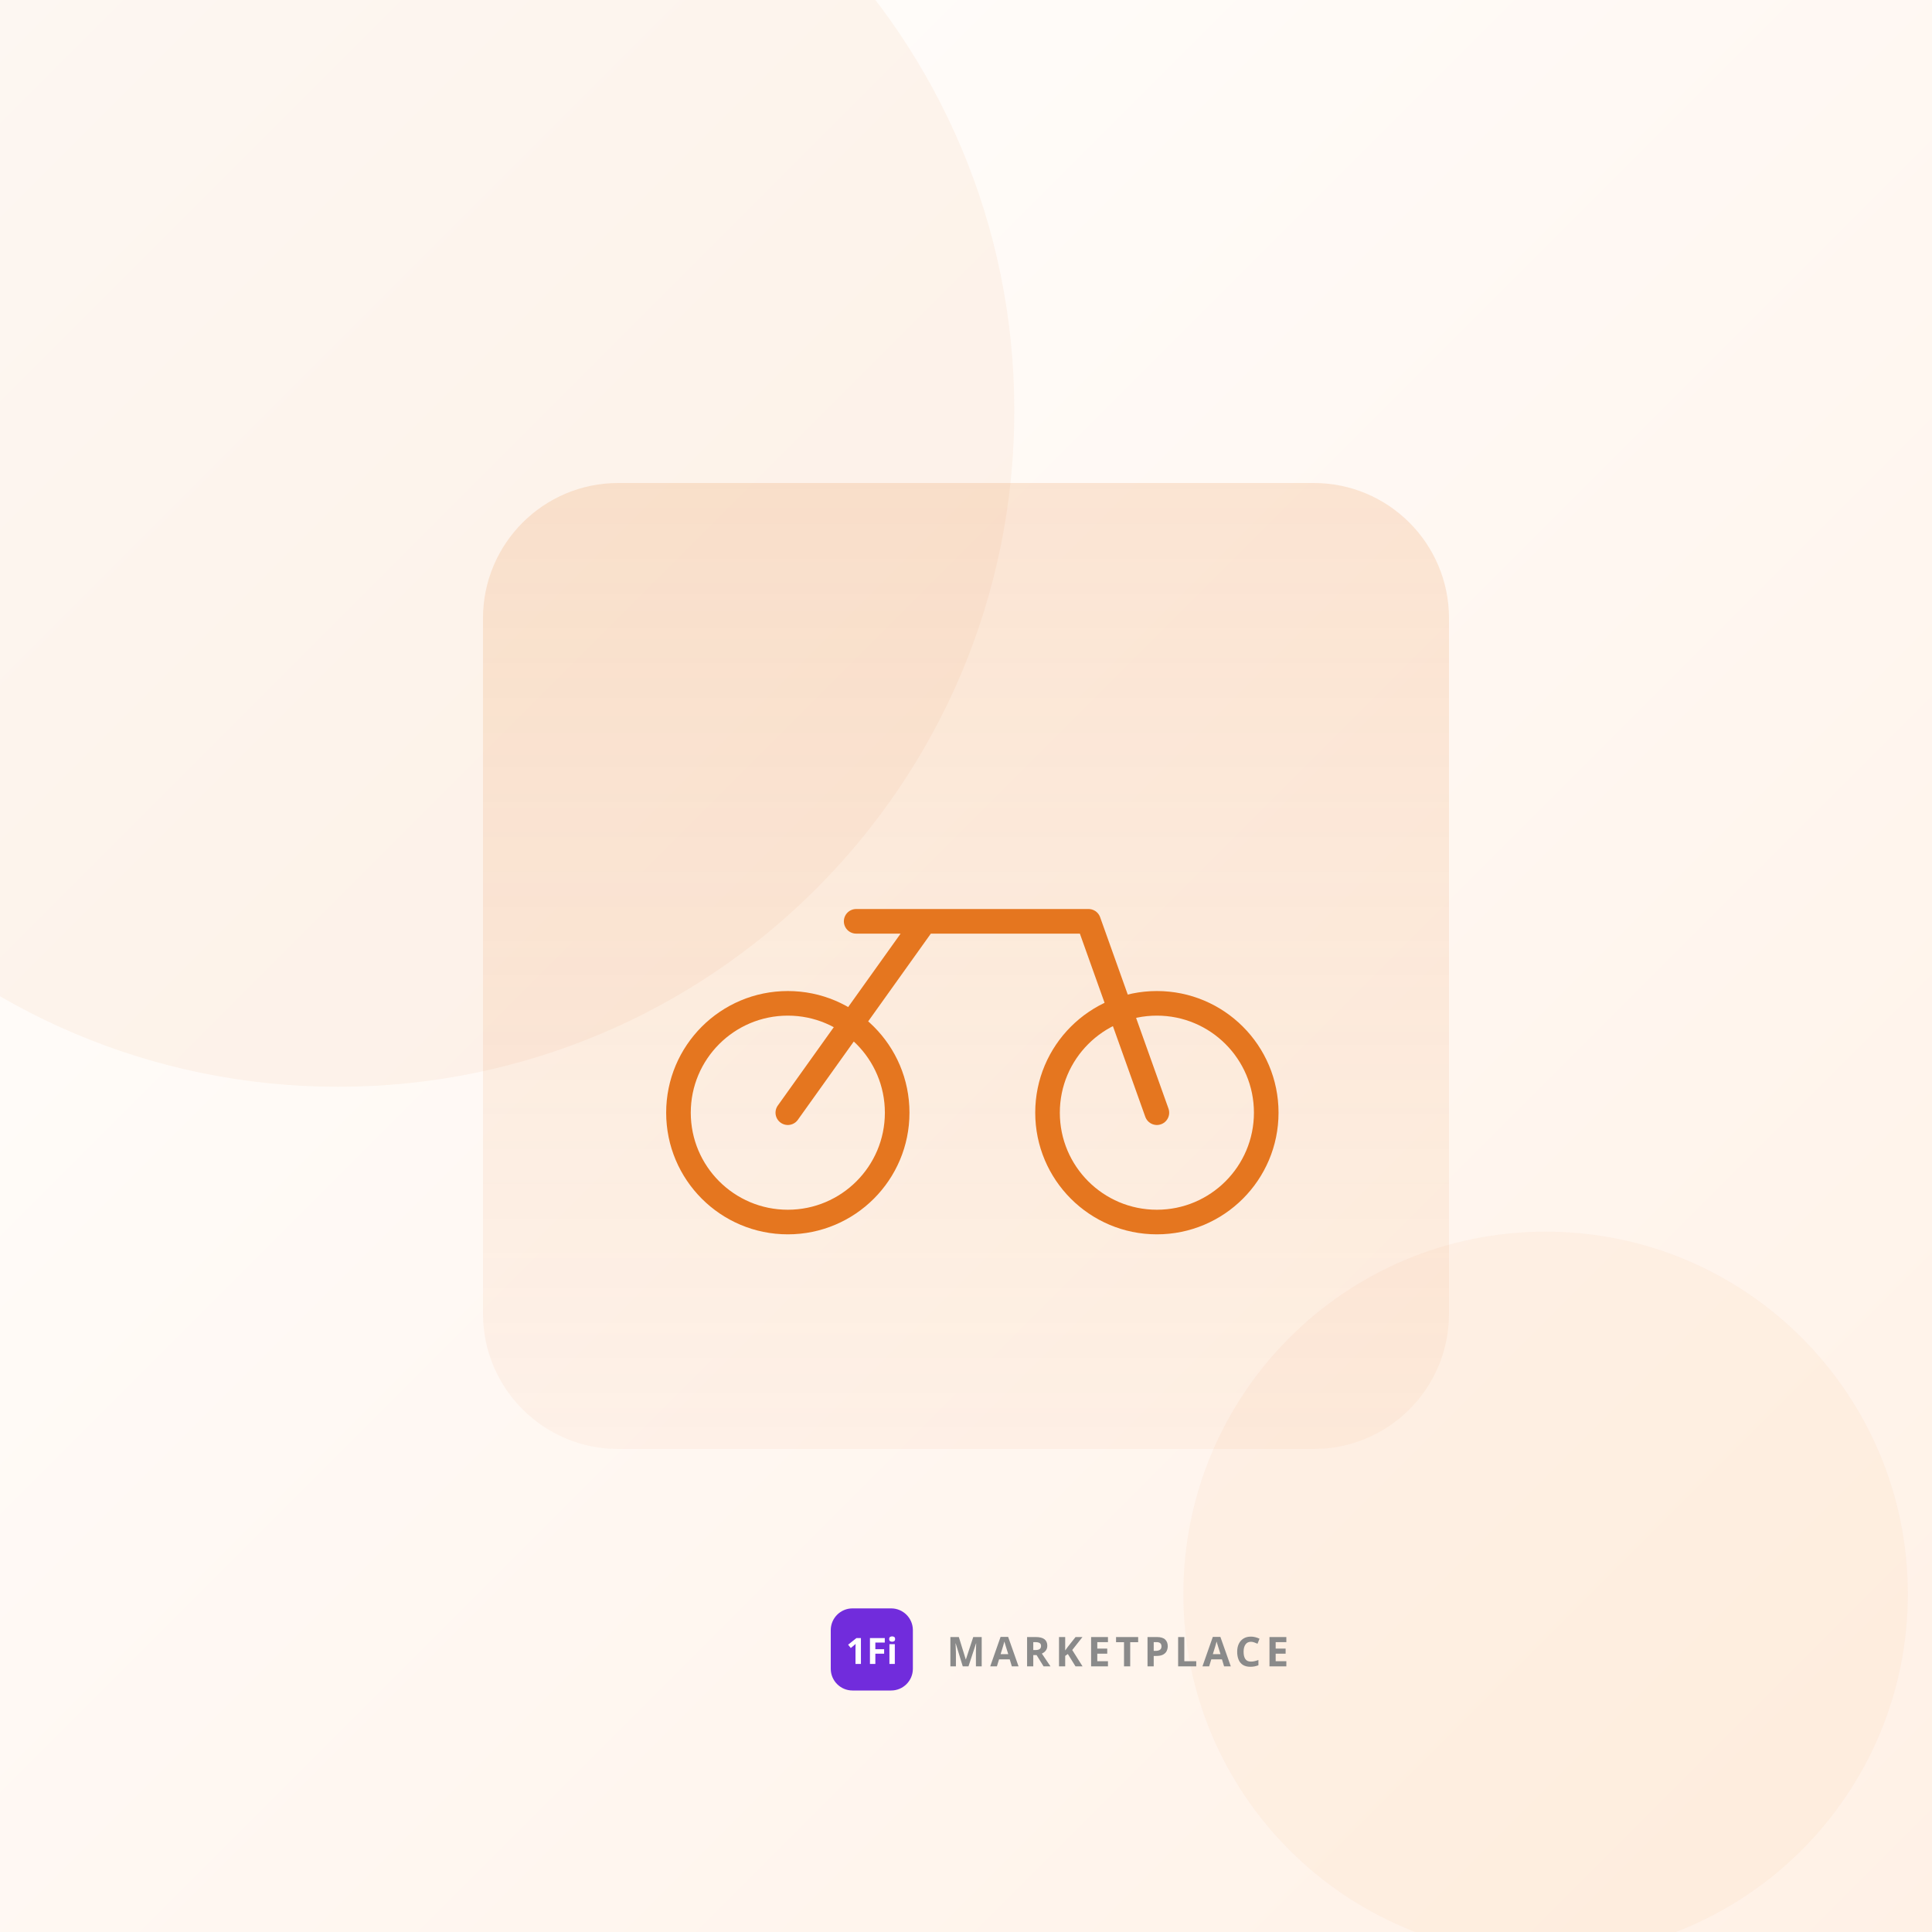
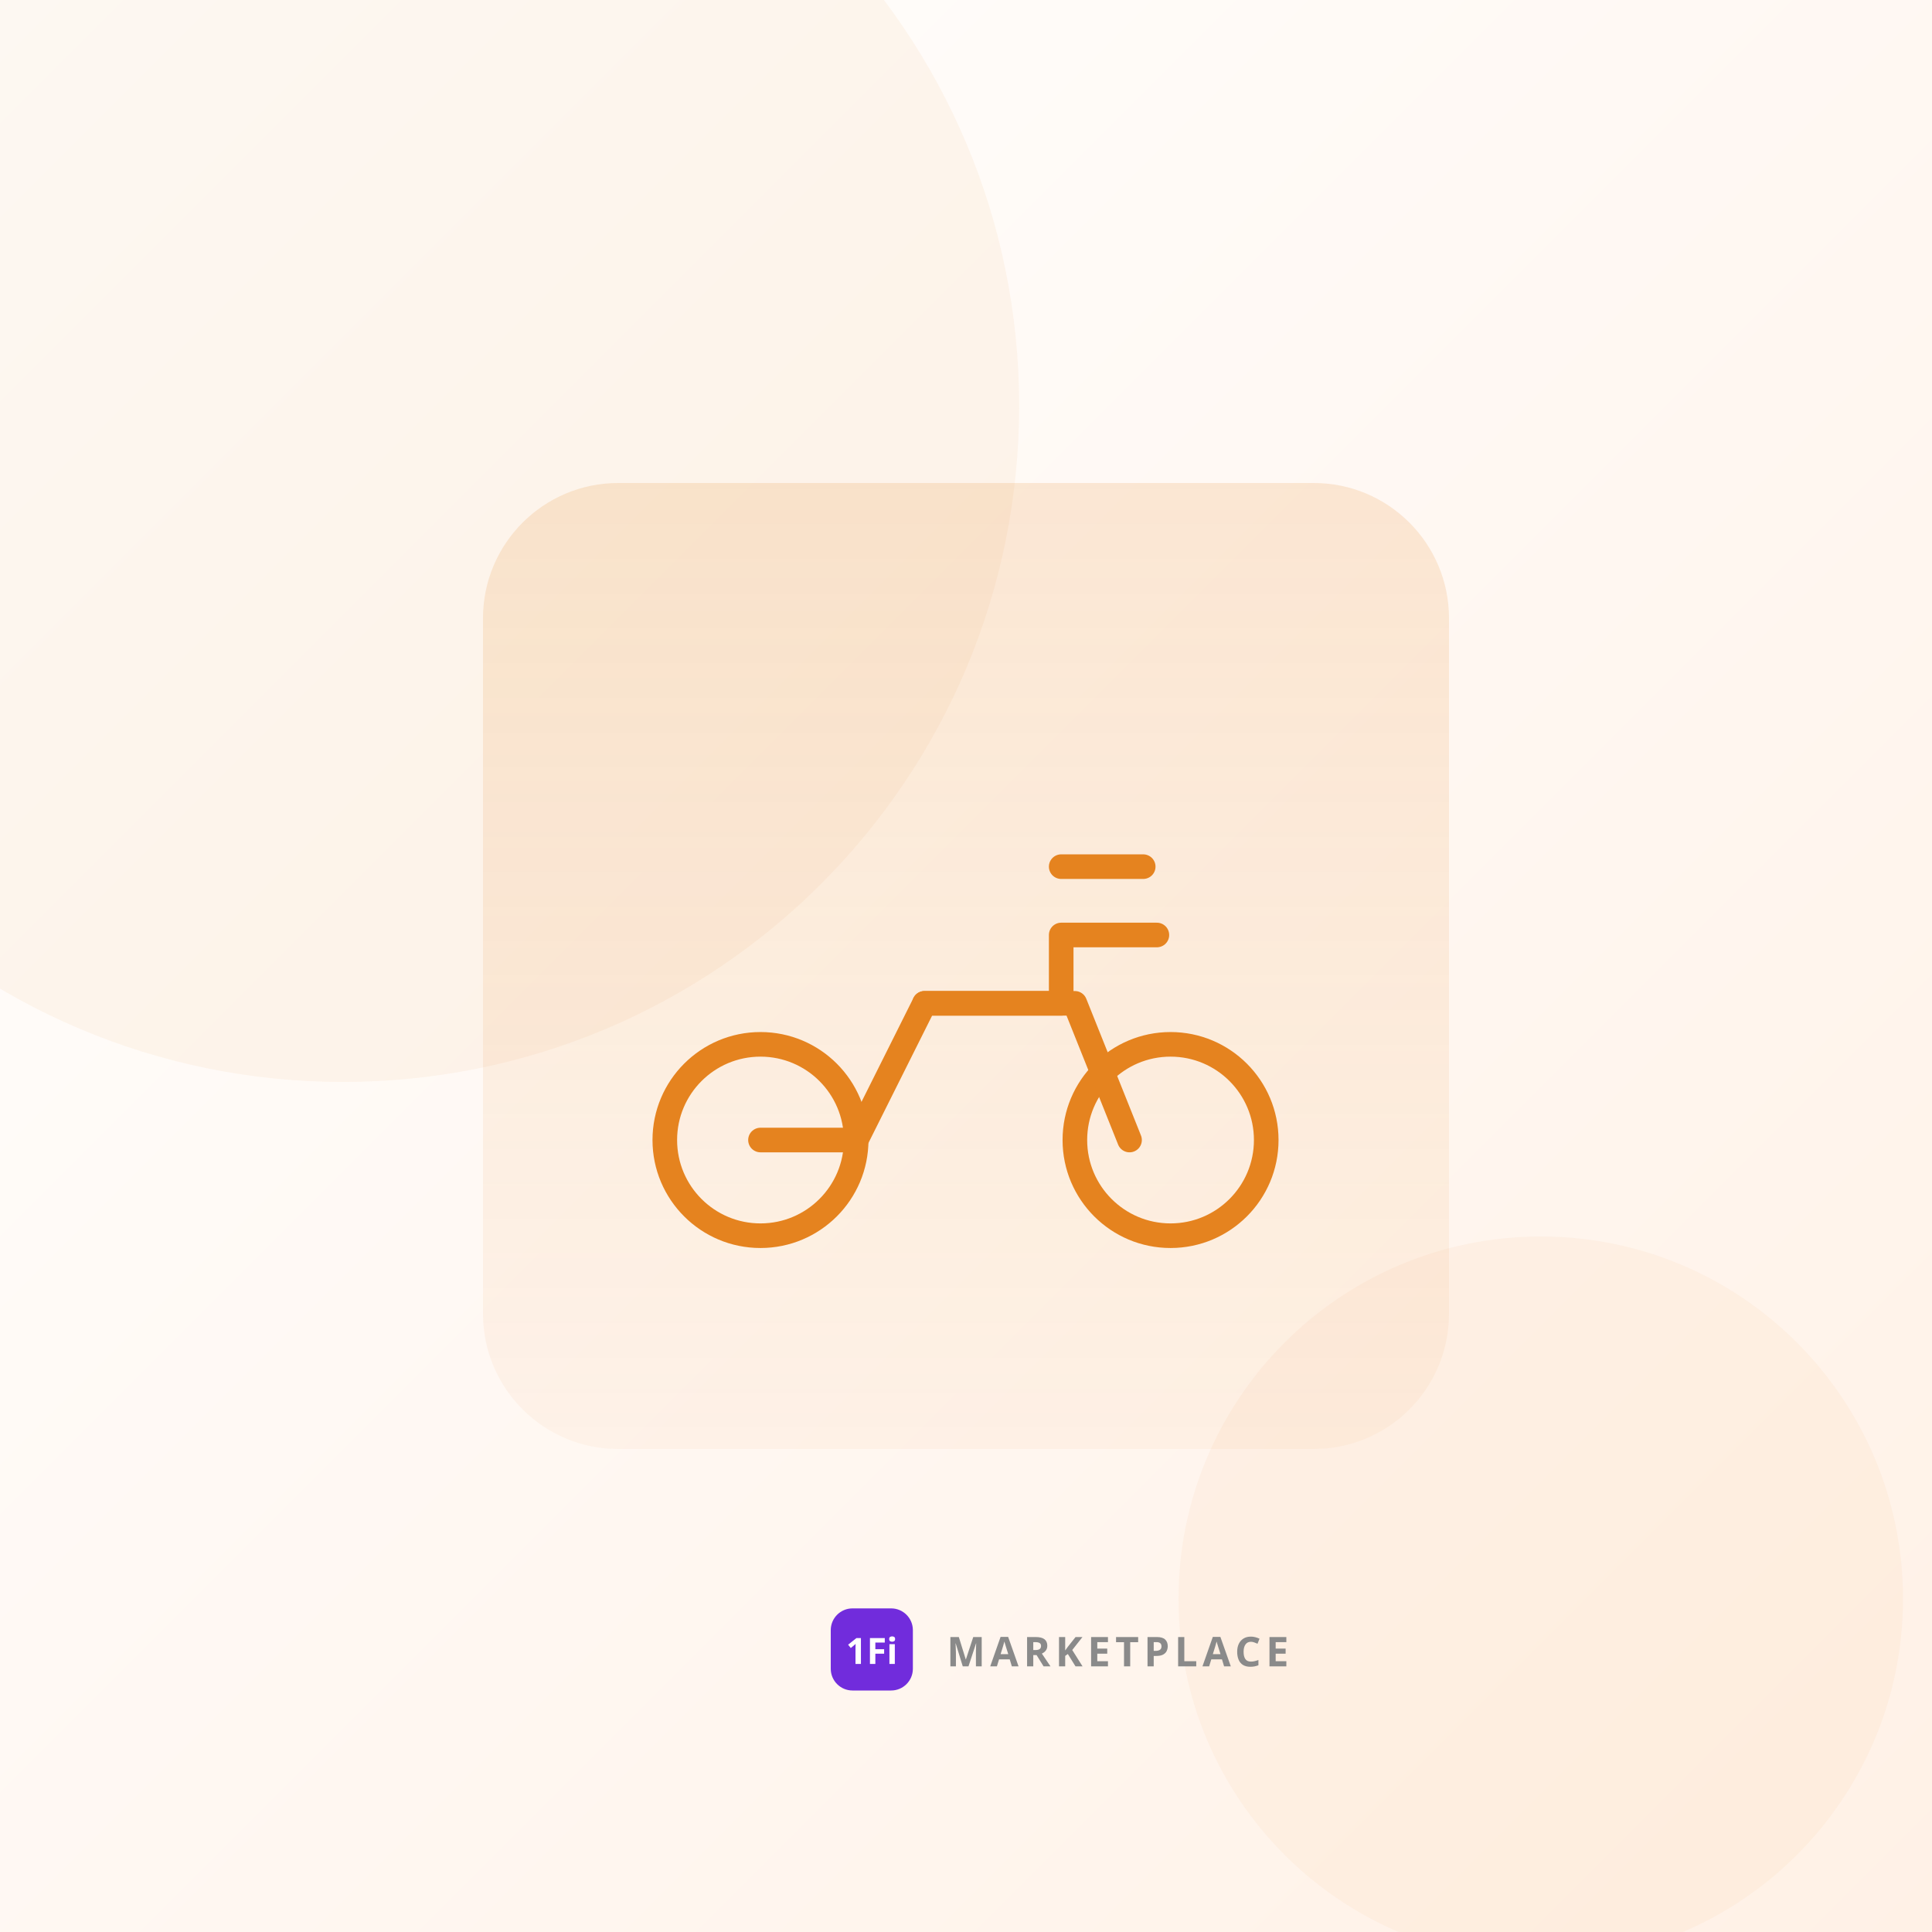
<svg xmlns="http://www.w3.org/2000/svg" viewBox="0 0 800 800" role="img" aria-label="Hunter 350">
  <defs>
    <linearGradient id="bg" x1="0" y1="0" x2="1" y2="1">
      <stop offset="0" stop-color="#ffffff" />
      <stop offset="1" stop-color="#FFF1E6" />
    </linearGradient>
    <linearGradient id="pill" x1="0" y1="0" x2="0" y2="1">
-       <stop offset="0" stop-color="#E5761F" stop-opacity="0.16" />
-       <stop offset="1" stop-color="#E5761F" stop-opacity="0.05" />
+       <stop offset="0" stop-color="#e5831f" stop-opacity="0.16" />
+       <stop offset="1" stop-color="#e5831f" stop-opacity="0.05" />
    </linearGradient>
  </defs>
  <rect width="800" height="800" fill="url(#bg)" />
-   <circle cx="140" cy="170" r="280" fill="#E5761F" opacity="0.06" />
-   <circle cx="640" cy="660" r="150" fill="#E5761F" opacity="0.05" />
+   <circle cx="142" cy="168" r="280" fill="#e5831f" opacity="0.06" />
+   <circle cx="638" cy="662" r="150" fill="#e5831f" opacity="0.05" />
  <rect x="200" y="200" width="400" height="400" rx="56" fill="url(#pill)" />
-   <g transform="translate(230 240) scale(2.83)" fill="none" stroke="#E5761F" stroke-width="3.6" stroke-linecap="round" stroke-linejoin="round">
-     <circle cx="34" cy="78" r="16" />
-     <circle cx="88" cy="78" r="16" />
-     <path d="M34 78 l20 -28 h24 l10 28 M44 50 h26" />
+   <g transform="translate(400 400) rotate(0.0) scale(1 1) translate(-400 -400)">
+     <g transform="translate(230 240) scale(2.83)" fill="none" stroke="#e5831f" stroke-width="3.6" stroke-linecap="round" stroke-linejoin="round">
+       <circle cx="30" cy="82" r="14" />
+       <circle cx="90" cy="82" r="14" />
+       <path d="M30 82 h14 l10 -20 h20 v-10 h14" />
+       <path d="M54 62 h22 l8 20" />
+       <path d="M74 42 h12" />
+     </g>
  </g>
  <g transform="translate(348 690)" aria-label="Hunter 350">
    <rect x="-4" y="-24" width="34" height="34" rx="9" fill="#712CDC" />
    <text x="13" y="-1" text-anchor="middle" font-family="Geist, Segoe UI, system-ui, sans-serif" font-size="15" font-weight="700" fill="#ffffff">1Fi</text>
    <text x="44" y="0" font-family="Geist, Segoe UI, system-ui, sans-serif" font-size="17" font-weight="600" letter-spacing="2" fill="#8a8a8a">MARKETPLACE</text>
  </g>
</svg>
